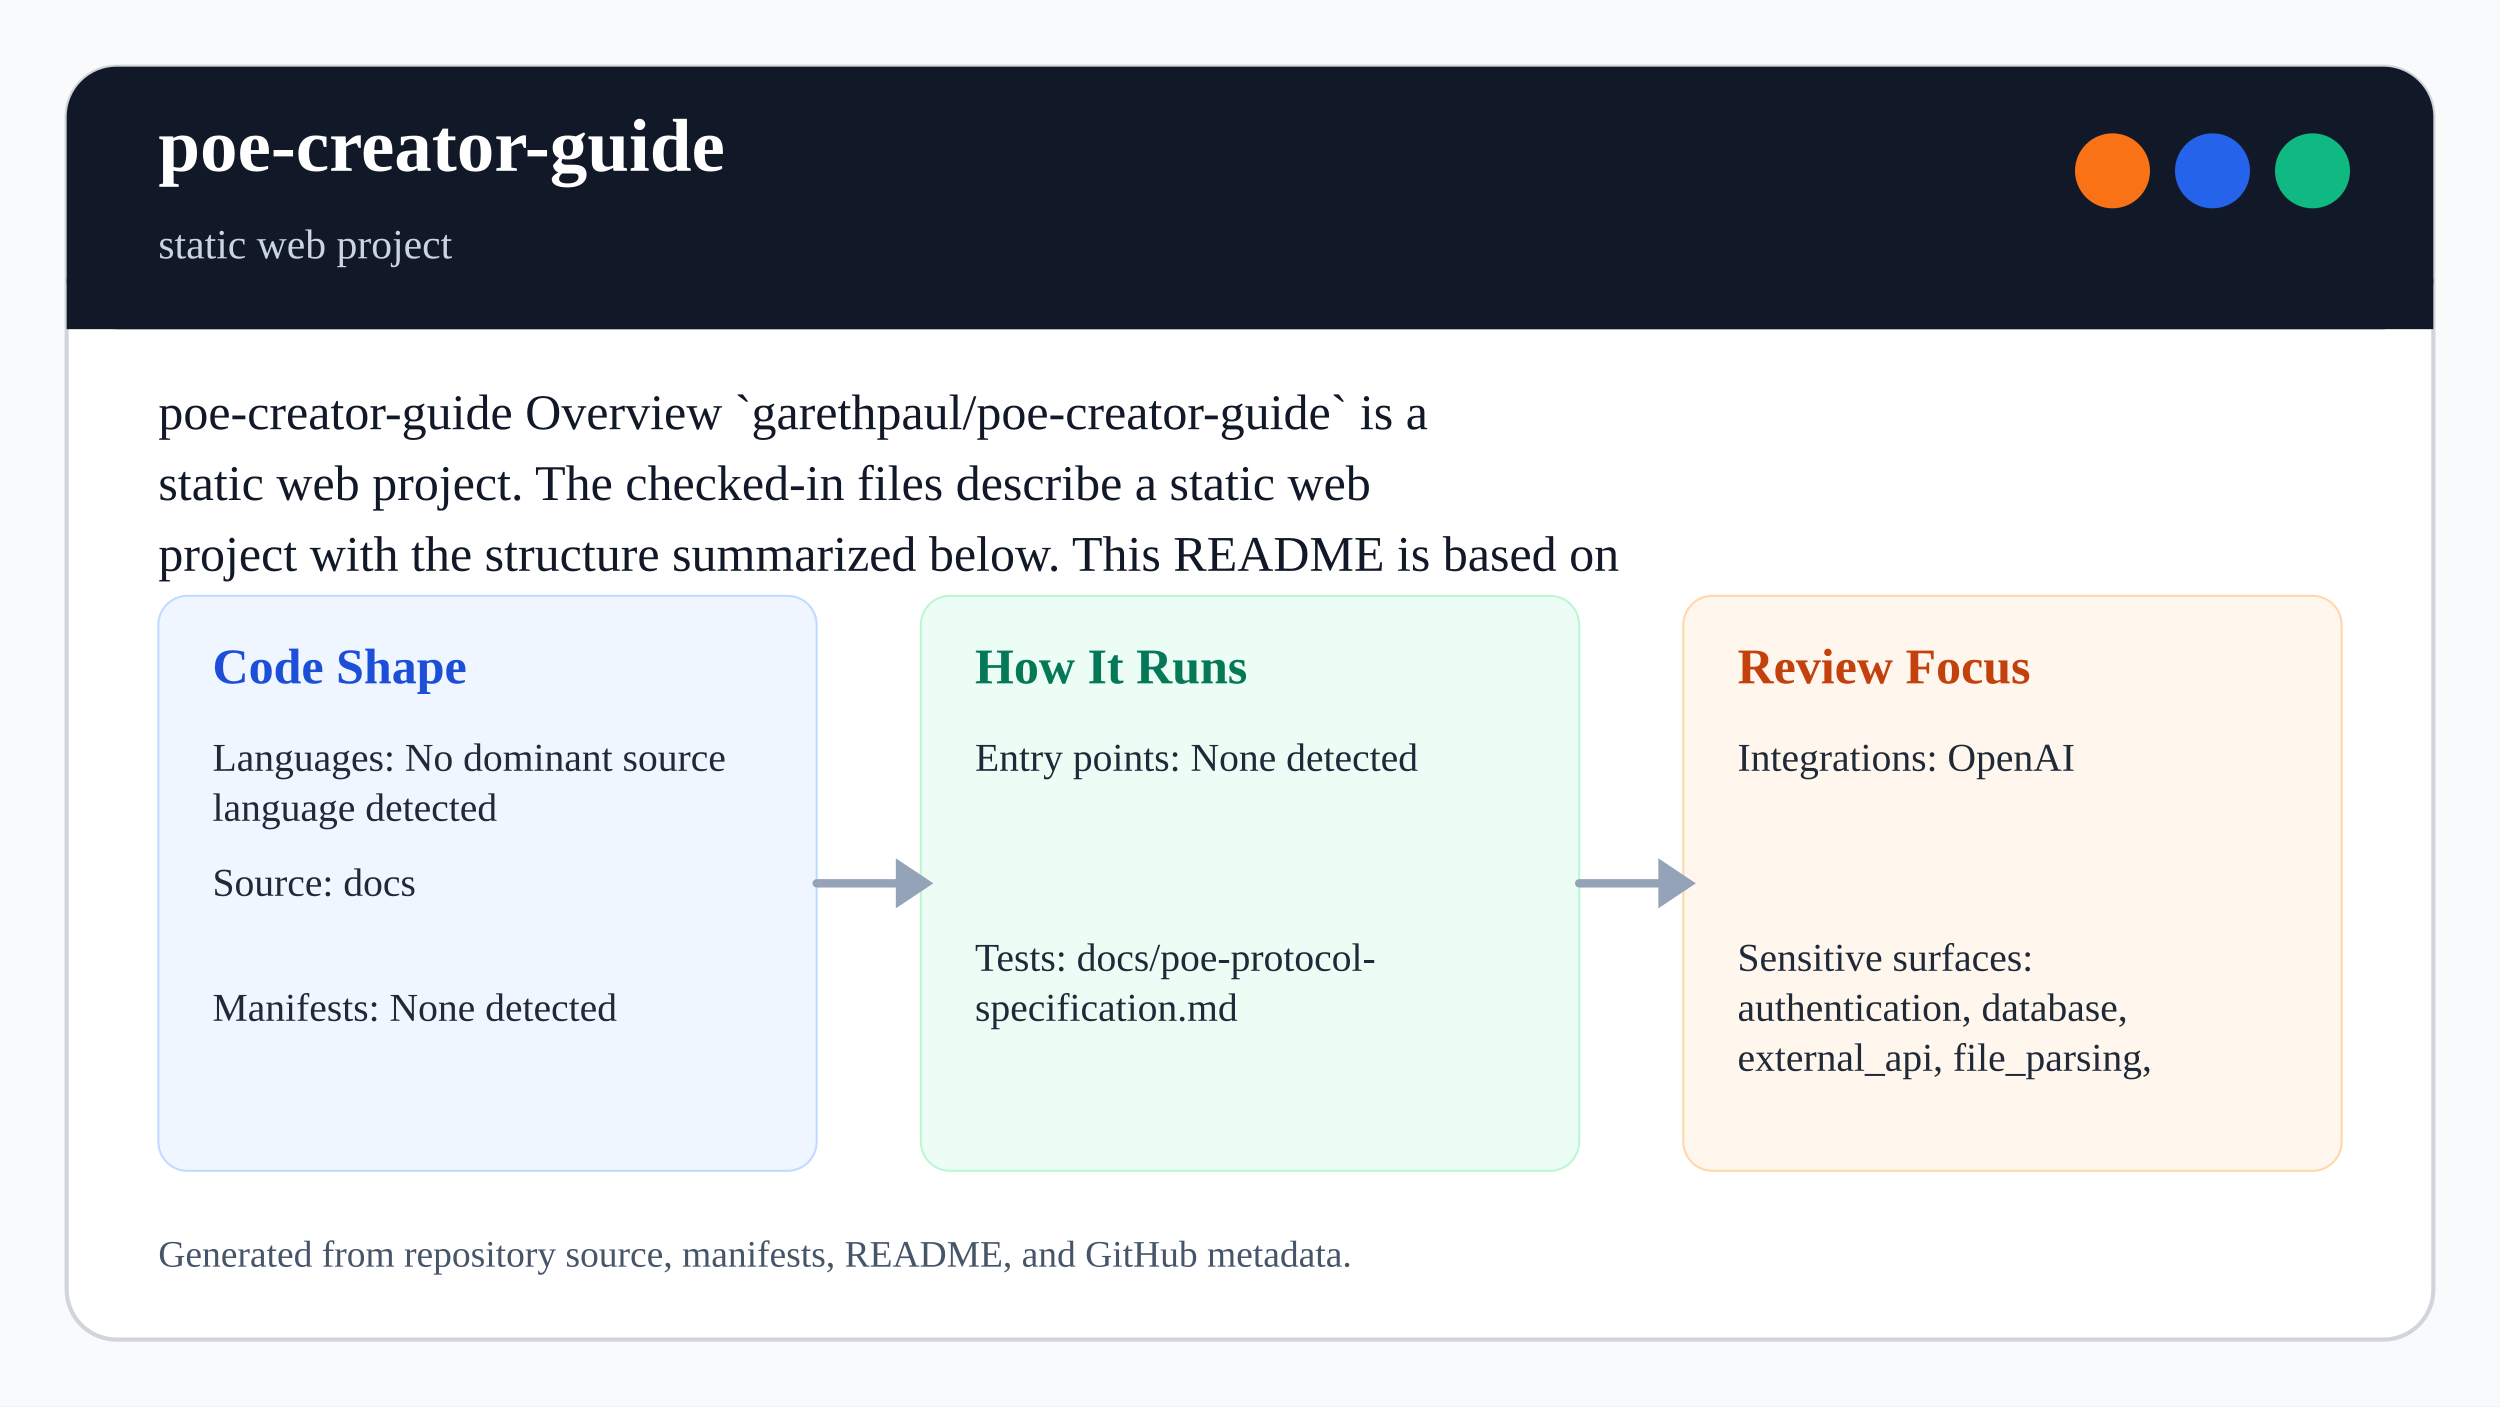
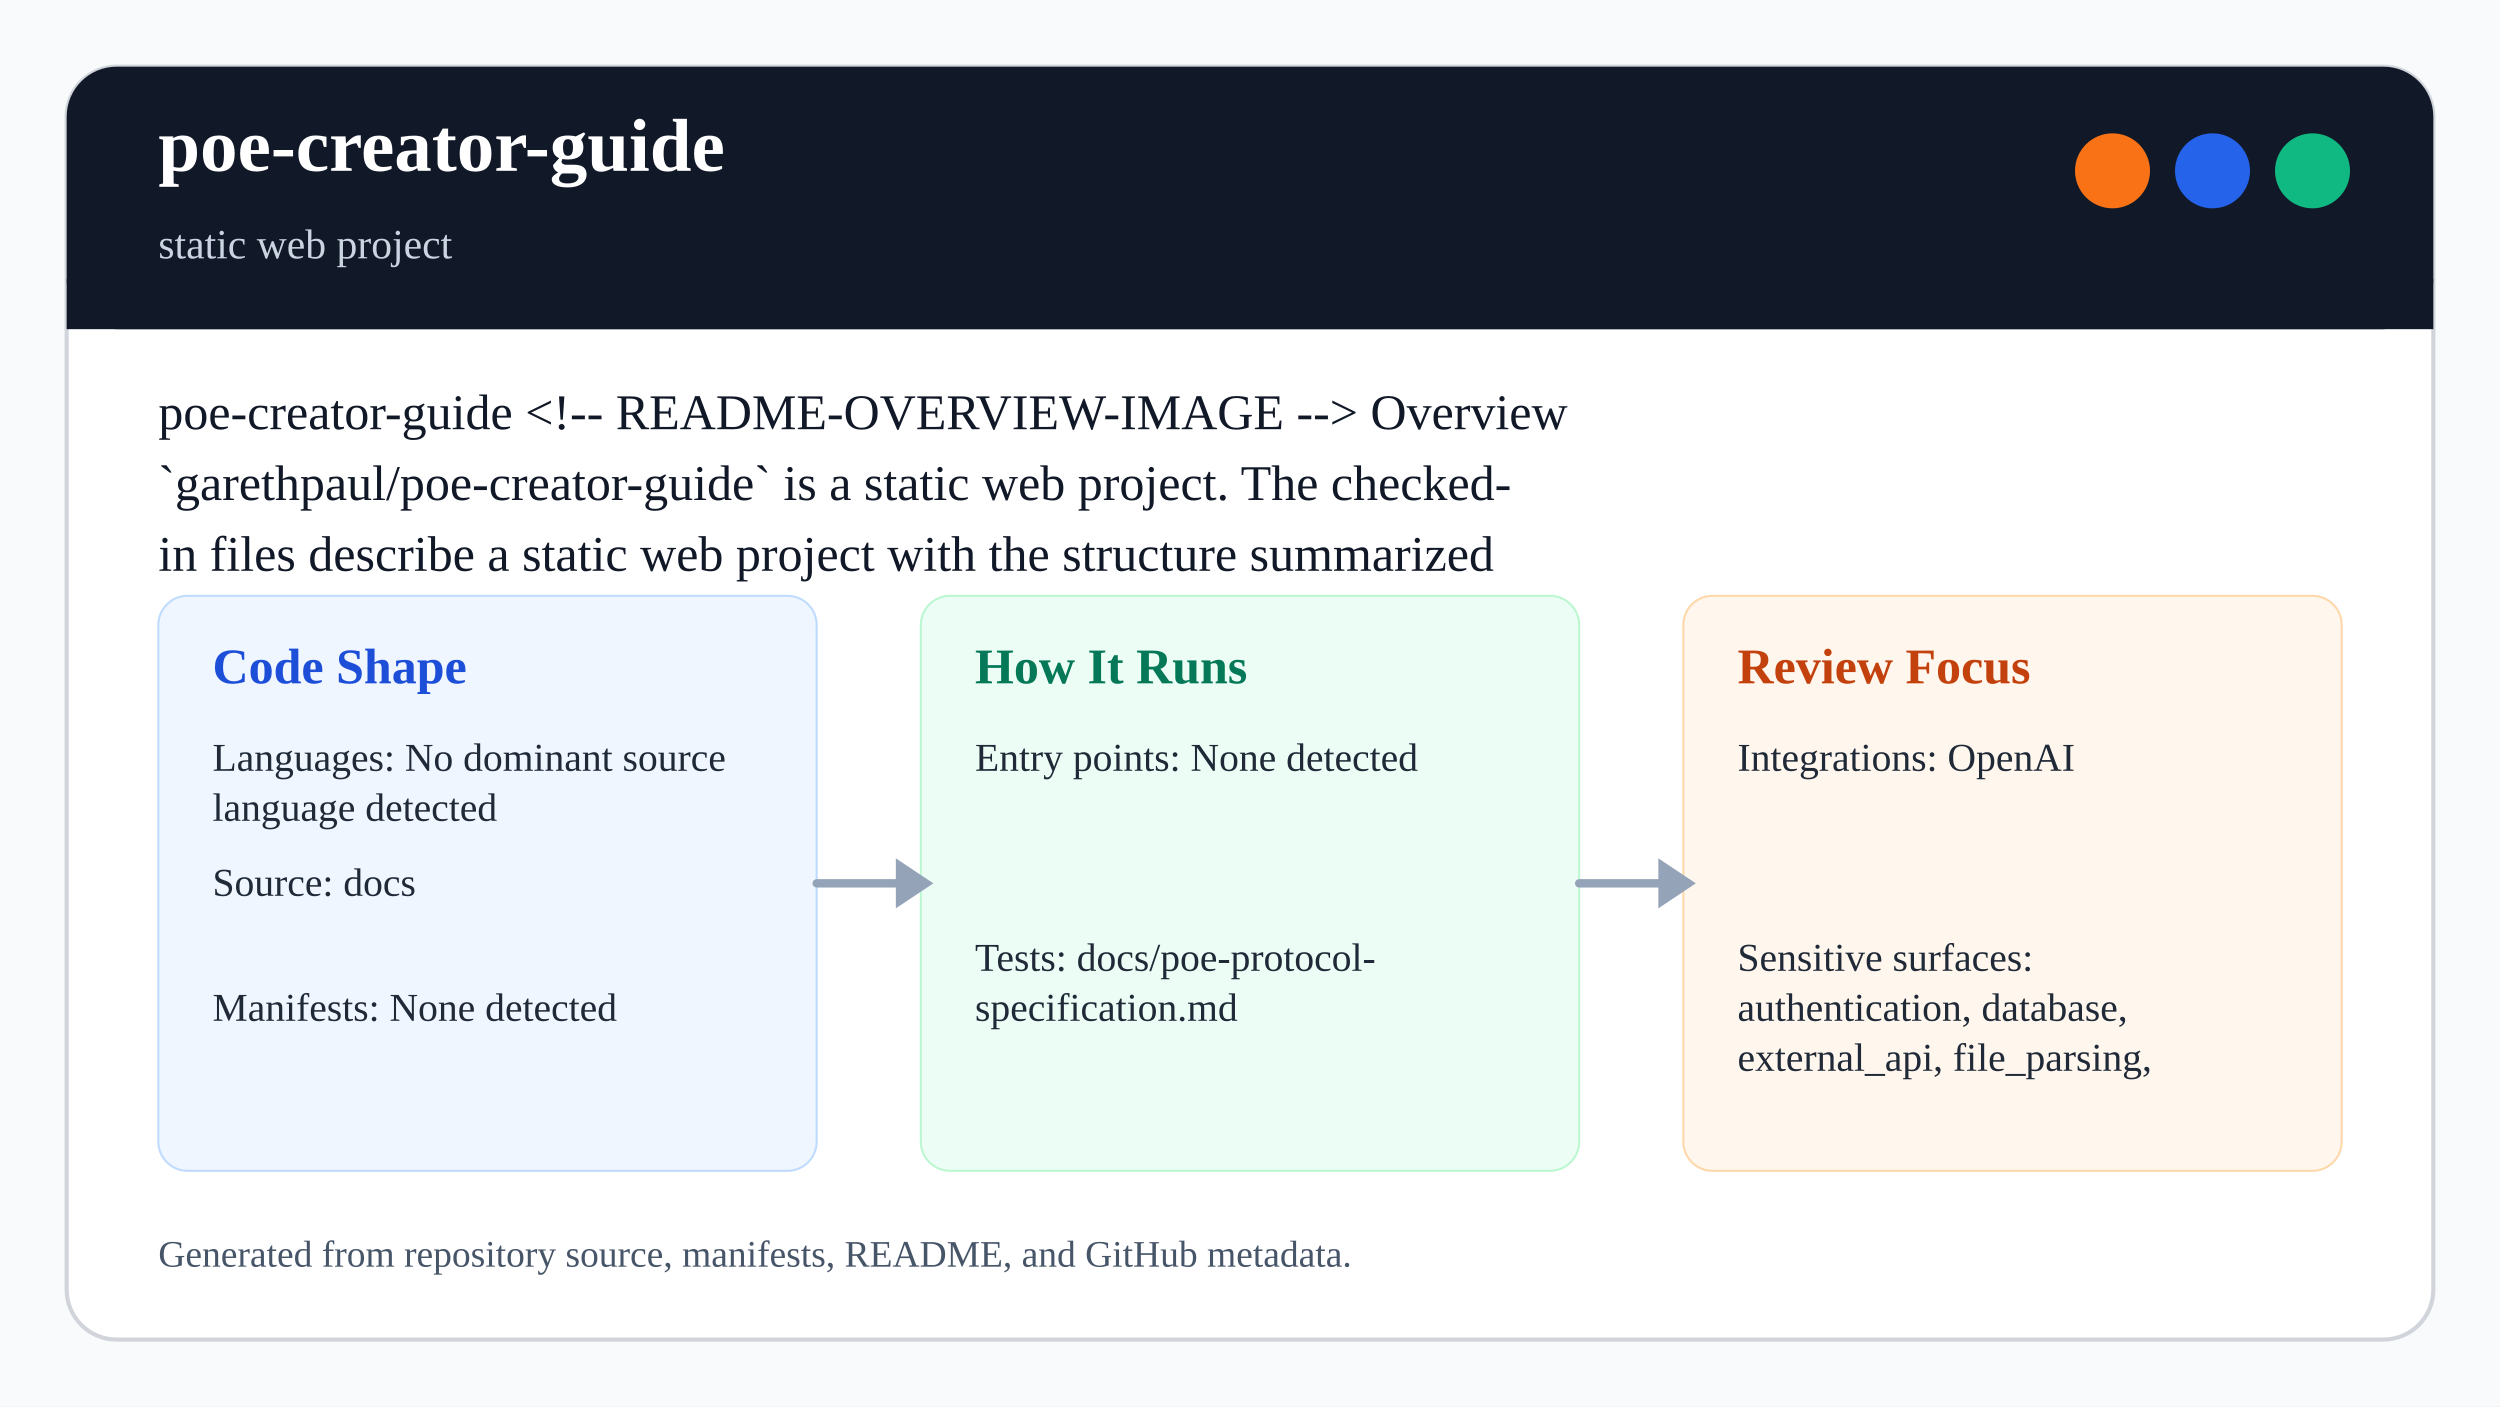
<svg xmlns="http://www.w3.org/2000/svg" width="1200" height="675" viewBox="0 0 1200 675" role="img" aria-labelledby="title desc">
  <rect width="1200" height="675" fill="#f8fafc" />
  <rect x="32" y="32" width="1136" height="611" rx="24" fill="#ffffff" stroke="#d1d5db" stroke-width="2" />
  <rect x="32" y="32" width="1136" height="126" rx="24" fill="#111827" />
  <path d="M32 134h1136v24H32z" fill="#111827" />
  <circle cx="1062" cy="82" r="18" fill="#2563eb" />
  <circle cx="1110" cy="82" r="18" fill="#10b981" />
  <circle cx="1014" cy="82" r="18" fill="#f97316" />
  <text x="76" y="82" font-size="36" fill="#ffffff" font-weight="700">poe-creator-guide</text>
  <text x="76" y="124" font-size="20" fill="#cbd5e1">static web project</text>
-   <text x="76" y="206" font-size="24" fill="#111827">poe-creator-guide Overview `garethpaul/poe-creator-guide` is a</text>
-   <text x="76" y="240" font-size="24" fill="#111827">static web project. The checked-in files describe a static web</text>
-   <text x="76" y="274" font-size="24" fill="#111827">project with the structure summarized below. This README is based on</text>
+   <text x="76" y="206" font-size="24" fill="#111827">poe-creator-guide &lt;!-- README-OVERVIEW-IMAGE --&gt; Overview</text>
+   <text x="76" y="240" font-size="24" fill="#111827">`garethpaul/poe-creator-guide` is a static web project. The checked-</text>
+   <text x="76" y="274" font-size="24" fill="#111827">in files describe a static web project with the structure summarized</text>
  <rect x="76" y="286" width="316" height="276" rx="14" fill="#eff6ff" stroke="#bfdbfe" />
  <text x="102" y="328" font-size="24" font-weight="700" fill="#1d4ed8">Code Shape</text>
  <text x="102" y="370" font-size="19" fill="#1f2937">Languages: No dominant source</text>
  <text x="102" y="394" font-size="19" fill="#1f2937">language detected</text>
  <text x="102" y="430" font-size="19" fill="#1f2937">Source: docs</text>
  <text x="102" y="490" font-size="19" fill="#1f2937">Manifests: None detected</text>
  <rect x="442" y="286" width="316" height="276" rx="14" fill="#ecfdf5" stroke="#bbf7d0" />
  <text x="468" y="328" font-size="24" font-weight="700" fill="#047857">How It Runs</text>
  <text x="468" y="370" font-size="19" fill="#1f2937">Entry points: None detected</text>
  <text x="468" y="466" font-size="19" fill="#1f2937">Tests: docs/poe-protocol-</text>
  <text x="468" y="490" font-size="19" fill="#1f2937">specification.md</text>
  <rect x="808" y="286" width="316" height="276" rx="14" fill="#fff7ed" stroke="#fed7aa" />
  <text x="834" y="328" font-size="24" font-weight="700" fill="#c2410c">Review Focus</text>
  <text x="834" y="370" font-size="19" fill="#1f2937">Integrations: OpenAI</text>
  <text x="834" y="466" font-size="19" fill="#1f2937">Sensitive surfaces:</text>
  <text x="834" y="490" font-size="19" fill="#1f2937">authentication, database,</text>
  <text x="834" y="514" font-size="19" fill="#1f2937">external_api, file_parsing,</text>
  <path d="M392 424h50" stroke="#94a3b8" stroke-width="4" stroke-linecap="round" />
  <path d="M430 412l18 12-18 12z" fill="#94a3b8" />
  <path d="M758 424h50" stroke="#94a3b8" stroke-width="4" stroke-linecap="round" />
  <path d="M796 412l18 12-18 12z" fill="#94a3b8" />
  <text x="76" y="608" font-size="18" fill="#475569">Generated from repository source, manifests, README, and GitHub metadata.</text>
</svg>
